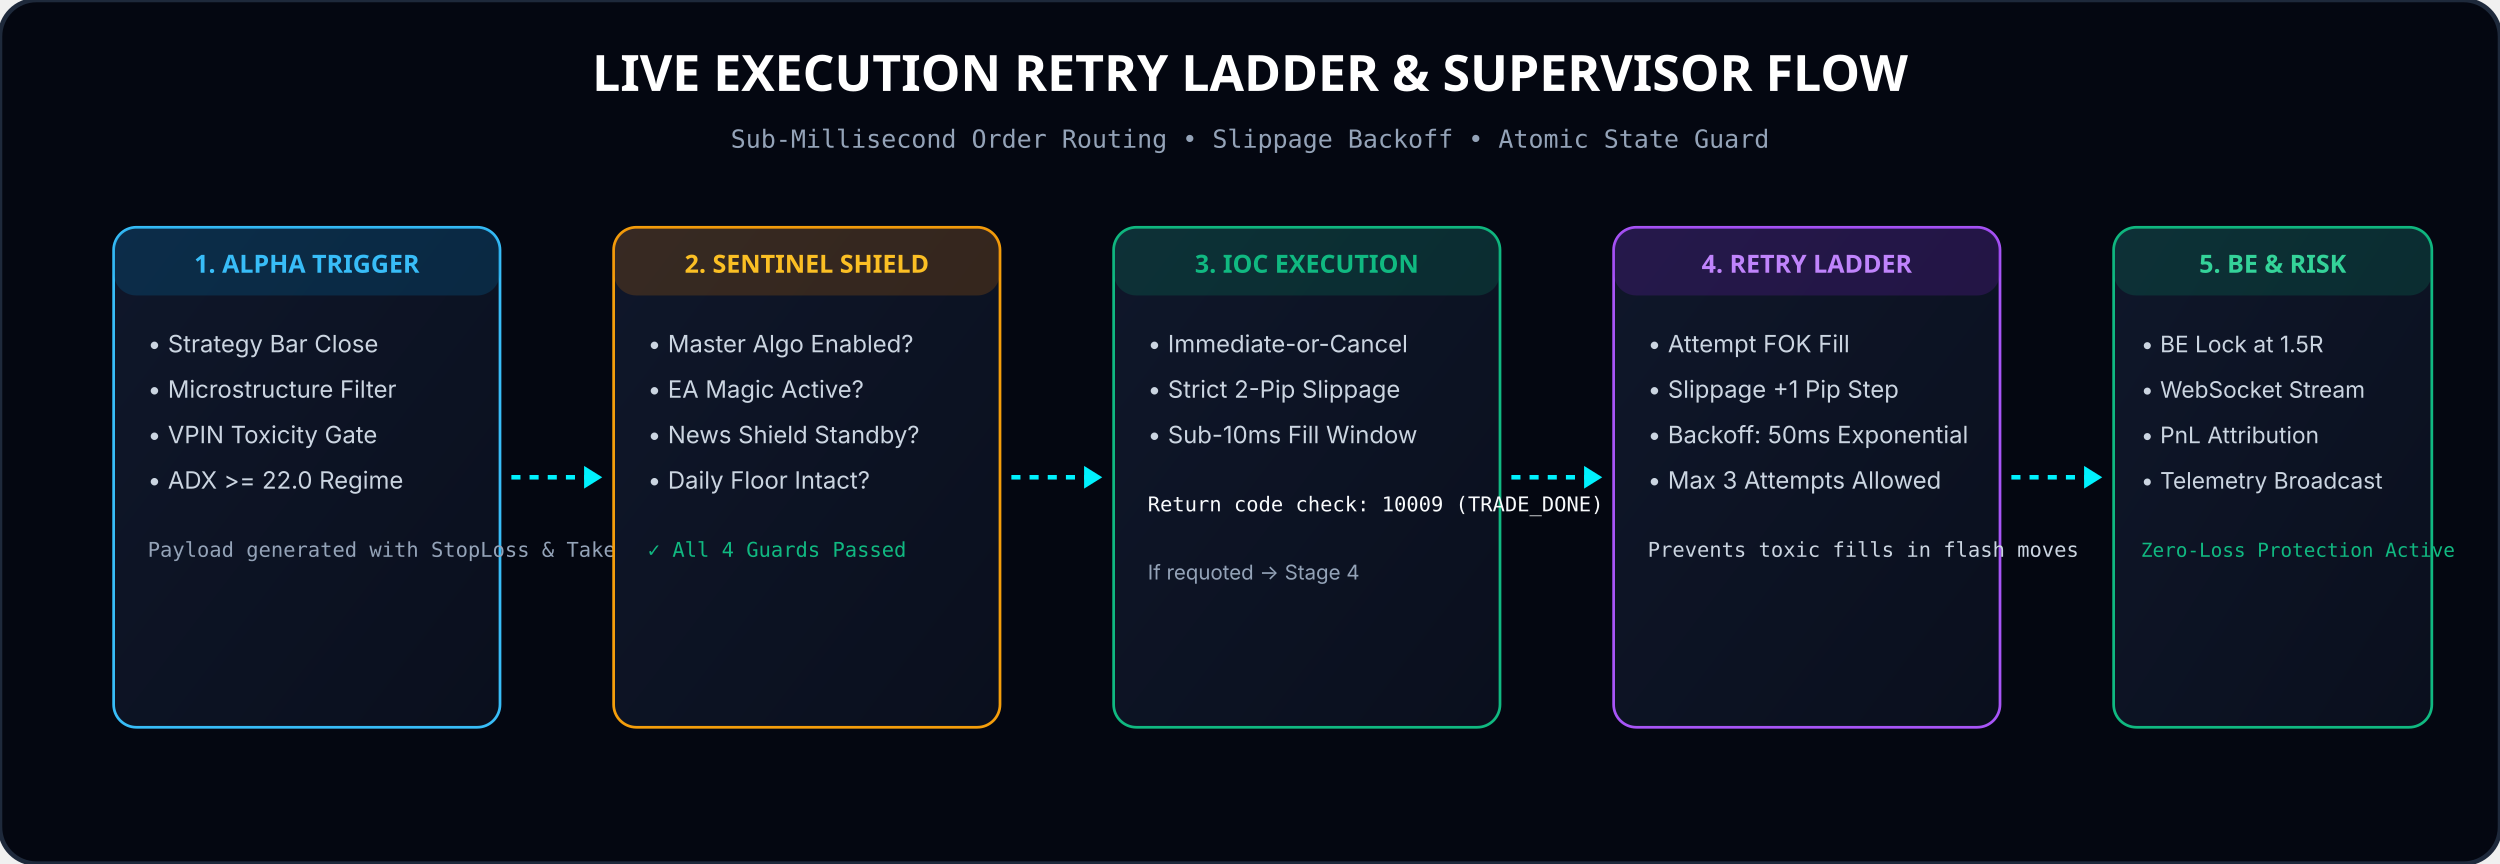
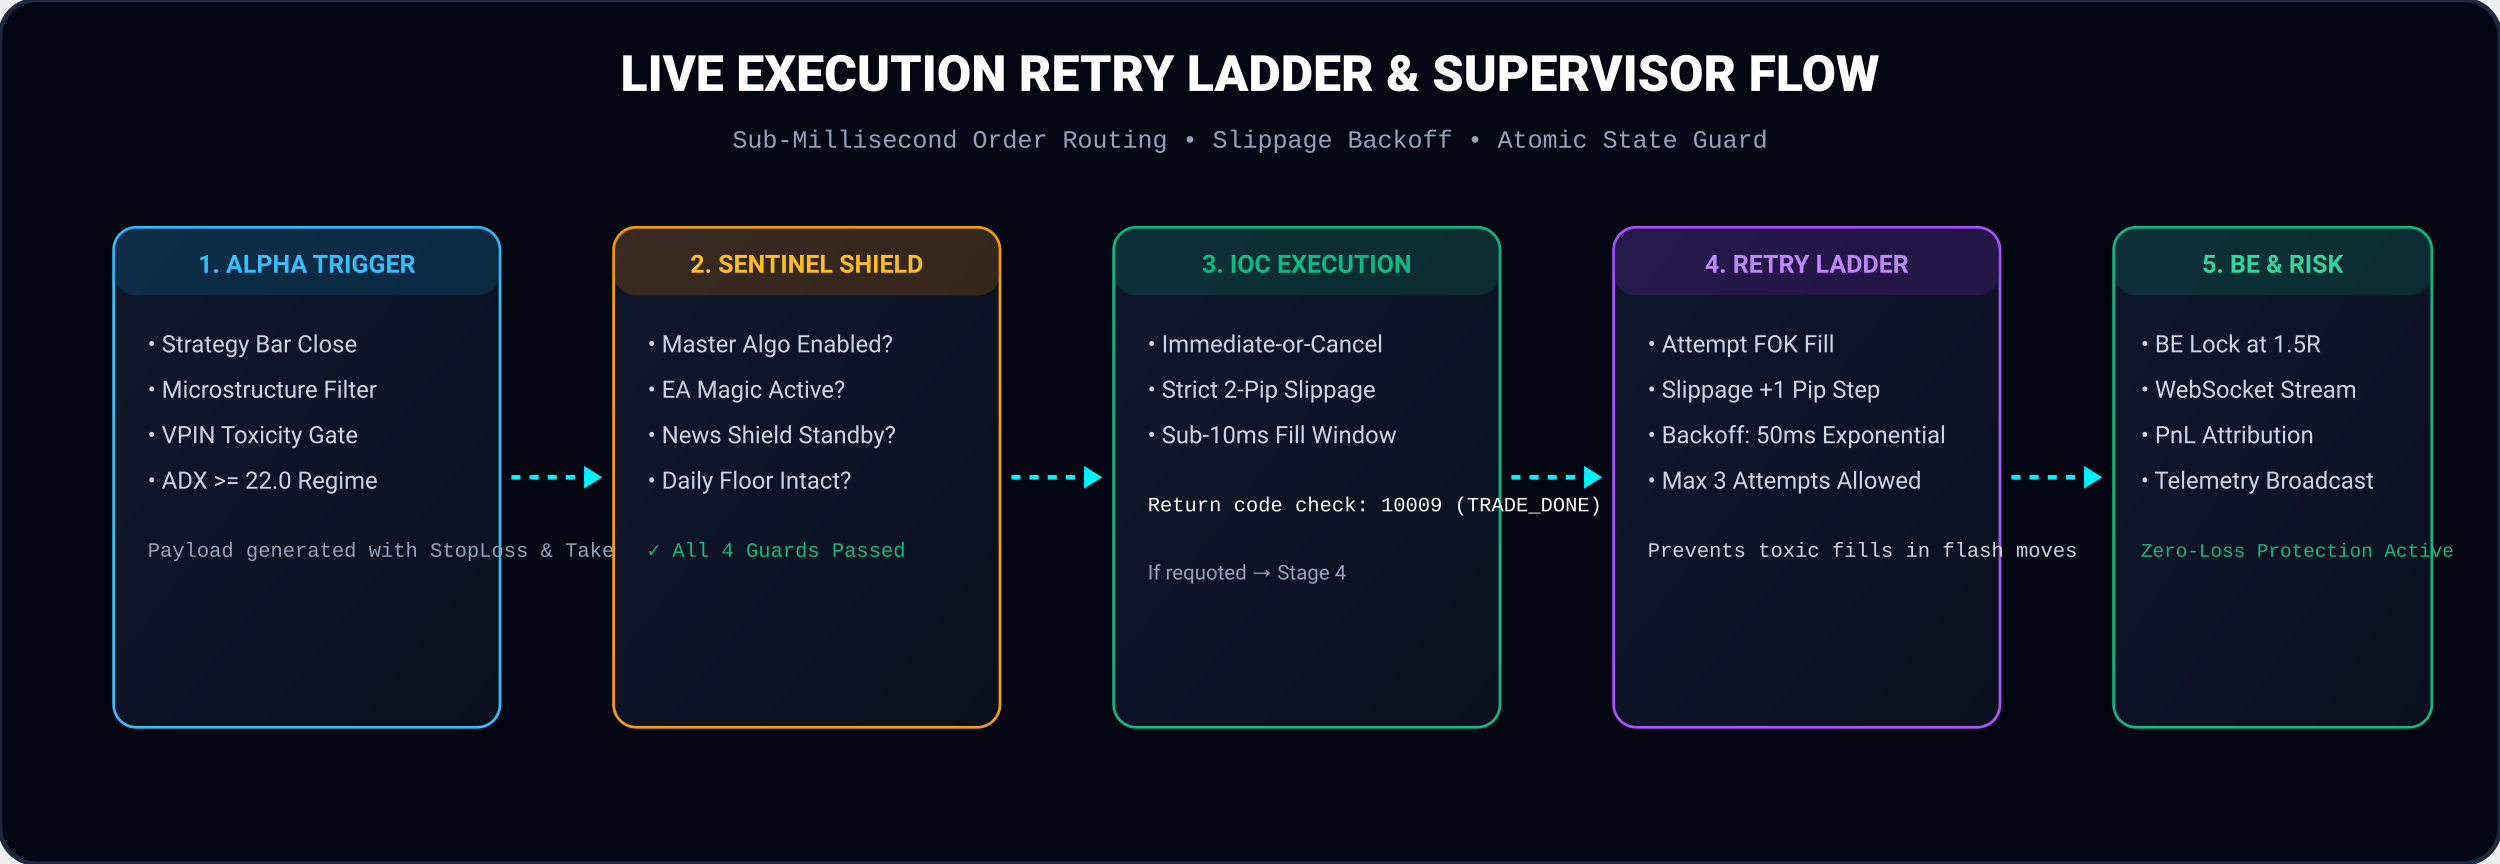
<svg xmlns="http://www.w3.org/2000/svg" width="1100" height="380" viewBox="0 0 1100 380" fill="none">
  <defs>
    <linearGradient id="step-bg" x1="0%" y1="0%" x2="100%" y2="100%">
      <stop offset="0%" stop-color="#0f172a" />
      <stop offset="100%" stop-color="#0a0f1d" />
    </linearGradient>
  </defs>
  <rect width="1100" height="380" rx="16" fill="#040711" stroke="#1e293b" stroke-width="2" />
-   <text x="550" y="40" font-family="'Outfit', sans-serif" font-size="22" font-weight="800" fill="#ffffff" text-anchor="middle">
+   <text x="550" y="40" font-family="-apple-system, BlinkMacSystemFont, 'Segoe UI', Roboto, Helvetica, Arial, sans-serif" font-size="22" font-weight="800" fill="#ffffff" text-anchor="middle">
    LIVE EXECUTION RETRY LADDER &amp; SUPERVISOR FLOW
  </text>
-   <text x="550" y="65" font-family="'JetBrains Mono', monospace" font-size="11" fill="#94a3b8" text-anchor="middle">
+   <text x="550" y="65" font-family="ui-monospace, SFMono-Regular, Menlo, Monaco, Consolas, 'Liberation Mono', monospace" font-size="11" fill="#94a3b8" text-anchor="middle">
    Sub-Millisecond Order Routing • Slippage Backoff • Atomic State Guard
  </text>
  <g transform="translate(50, 100)">
    <rect width="170" height="220" rx="10" fill="url(#step-bg)" stroke="#38bdf8" stroke-width="1.2" />
    <rect width="170" height="30" rx="10" fill="#0284c7" fill-opacity="0.2" />
-     <text x="85" y="20" font-family="'Outfit', sans-serif" font-size="11" font-weight="700" fill="#38bdf8" text-anchor="middle">1. ALPHA TRIGGER</text>
-     <text x="15" y="55" font-family="'Inter', sans-serif" font-size="10.5" fill="#cbd5e1">• Strategy Bar Close</text>
-     <text x="15" y="75" font-family="'Inter', sans-serif" font-size="10.5" fill="#cbd5e1">• Microstructure Filter</text>
-     <text x="15" y="95" font-family="'Inter', sans-serif" font-size="10.5" fill="#cbd5e1">• VPIN Toxicity Gate</text>
-     <text x="15" y="115" font-family="'Inter', sans-serif" font-size="10.5" fill="#cbd5e1">• ADX &gt;= 22.0 Regime</text>
-     <text x="15" y="145" font-family="'JetBrains Mono', monospace" font-size="9" fill="#94a3b8">Payload generated with StopLoss &amp; TakeProfit</text>
+     <text x="85" y="20" font-family="-apple-system, BlinkMacSystemFont, 'Segoe UI', Roboto, Helvetica, Arial, sans-serif" font-size="11" font-weight="700" fill="#38bdf8" text-anchor="middle">1. ALPHA TRIGGER</text>
+     <text x="15" y="55" font-family="-apple-system, BlinkMacSystemFont, 'Segoe UI', Roboto, Helvetica, Arial, sans-serif" font-size="10.5" fill="#cbd5e1">• Strategy Bar Close</text>
+     <text x="15" y="75" font-family="-apple-system, BlinkMacSystemFont, 'Segoe UI', Roboto, Helvetica, Arial, sans-serif" font-size="10.5" fill="#cbd5e1">• Microstructure Filter</text>
+     <text x="15" y="95" font-family="-apple-system, BlinkMacSystemFont, 'Segoe UI', Roboto, Helvetica, Arial, sans-serif" font-size="10.5" fill="#cbd5e1">• VPIN Toxicity Gate</text>
+     <text x="15" y="115" font-family="-apple-system, BlinkMacSystemFont, 'Segoe UI', Roboto, Helvetica, Arial, sans-serif" font-size="10.5" fill="#cbd5e1">• ADX &gt;= 22.0 Regime</text>
+     <text x="15" y="145" font-family="ui-monospace, SFMono-Regular, Menlo, Monaco, Consolas, 'Liberation Mono', monospace" font-size="9" fill="#94a3b8">Payload generated with StopLoss &amp; TakeProfit</text>
  </g>
  <line x1="225" y1="210" x2="265" y2="210" stroke="#00f2fe" stroke-width="2" stroke-dasharray="4 4" />
  <polygon points="265,210 257,205 257,215" fill="#00f2fe" />
  <g transform="translate(270, 100)">
    <rect width="170" height="220" rx="10" fill="url(#step-bg)" stroke="#f59e0b" stroke-width="1.2" />
    <rect width="170" height="30" rx="10" fill="#d97706" fill-opacity="0.2" />
-     <text x="85" y="20" font-family="'Outfit', sans-serif" font-size="11" font-weight="700" fill="#fbbf24" text-anchor="middle">2. SENTINEL SHIELD</text>
-     <text x="15" y="55" font-family="'Inter', sans-serif" font-size="10.5" fill="#cbd5e1">• Master Algo Enabled?</text>
-     <text x="15" y="75" font-family="'Inter', sans-serif" font-size="10.5" fill="#cbd5e1">• EA Magic Active?</text>
-     <text x="15" y="95" font-family="'Inter', sans-serif" font-size="10.5" fill="#cbd5e1">• News Shield Standby?</text>
-     <text x="15" y="115" font-family="'Inter', sans-serif" font-size="10.5" fill="#cbd5e1">• Daily Floor Intact?</text>
-     <text x="15" y="145" font-family="'JetBrains Mono', monospace" font-size="9" fill="#10b981">✓ All 4 Guards Passed</text>
+     <text x="85" y="20" font-family="-apple-system, BlinkMacSystemFont, 'Segoe UI', Roboto, Helvetica, Arial, sans-serif" font-size="11" font-weight="700" fill="#fbbf24" text-anchor="middle">2. SENTINEL SHIELD</text>
+     <text x="15" y="55" font-family="-apple-system, BlinkMacSystemFont, 'Segoe UI', Roboto, Helvetica, Arial, sans-serif" font-size="10.5" fill="#cbd5e1">• Master Algo Enabled?</text>
+     <text x="15" y="75" font-family="-apple-system, BlinkMacSystemFont, 'Segoe UI', Roboto, Helvetica, Arial, sans-serif" font-size="10.5" fill="#cbd5e1">• EA Magic Active?</text>
+     <text x="15" y="95" font-family="-apple-system, BlinkMacSystemFont, 'Segoe UI', Roboto, Helvetica, Arial, sans-serif" font-size="10.5" fill="#cbd5e1">• News Shield Standby?</text>
+     <text x="15" y="115" font-family="-apple-system, BlinkMacSystemFont, 'Segoe UI', Roboto, Helvetica, Arial, sans-serif" font-size="10.5" fill="#cbd5e1">• Daily Floor Intact?</text>
+     <text x="15" y="145" font-family="ui-monospace, SFMono-Regular, Menlo, Monaco, Consolas, 'Liberation Mono', monospace" font-size="9" fill="#10b981">✓ All 4 Guards Passed</text>
  </g>
  <line x1="445" y1="210" x2="485" y2="210" stroke="#00f2fe" stroke-width="2" stroke-dasharray="4 4" />
  <polygon points="485,210 477,205 477,215" fill="#00f2fe" />
  <g transform="translate(490, 100)">
    <rect width="170" height="220" rx="10" fill="url(#step-bg)" stroke="#10b981" stroke-width="1.2" />
    <rect width="170" height="30" rx="10" fill="#059669" fill-opacity="0.2" />
-     <text x="85" y="20" font-family="'Outfit', sans-serif" font-size="11" font-weight="700" fill="#10b981" text-anchor="middle">3. IOC EXECUTION</text>
-     <text x="15" y="55" font-family="'Inter', sans-serif" font-size="10.5" fill="#cbd5e1">• Immediate-or-Cancel</text>
-     <text x="15" y="75" font-family="'Inter', sans-serif" font-size="10.5" fill="#cbd5e1">• Strict 2-Pip Slippage</text>
-     <text x="15" y="95" font-family="'Inter', sans-serif" font-size="10.5" fill="#cbd5e1">• Sub-10ms Fill Window</text>
-     <text x="15" y="125" font-family="'JetBrains Mono', monospace" font-size="9" fill="#f8fafc">Return code check: 10009 (TRADE_DONE)</text>
-     <text x="15" y="155" font-family="'Inter', sans-serif" font-size="9" fill="#94a3b8">If requoted → Stage 4</text>
+     <text x="85" y="20" font-family="-apple-system, BlinkMacSystemFont, 'Segoe UI', Roboto, Helvetica, Arial, sans-serif" font-size="11" font-weight="700" fill="#10b981" text-anchor="middle">3. IOC EXECUTION</text>
+     <text x="15" y="55" font-family="-apple-system, BlinkMacSystemFont, 'Segoe UI', Roboto, Helvetica, Arial, sans-serif" font-size="10.5" fill="#cbd5e1">• Immediate-or-Cancel</text>
+     <text x="15" y="75" font-family="-apple-system, BlinkMacSystemFont, 'Segoe UI', Roboto, Helvetica, Arial, sans-serif" font-size="10.5" fill="#cbd5e1">• Strict 2-Pip Slippage</text>
+     <text x="15" y="95" font-family="-apple-system, BlinkMacSystemFont, 'Segoe UI', Roboto, Helvetica, Arial, sans-serif" font-size="10.5" fill="#cbd5e1">• Sub-10ms Fill Window</text>
+     <text x="15" y="125" font-family="ui-monospace, SFMono-Regular, Menlo, Monaco, Consolas, 'Liberation Mono', monospace" font-size="9" fill="#f8fafc">Return code check: 10009 (TRADE_DONE)</text>
+     <text x="15" y="155" font-family="-apple-system, BlinkMacSystemFont, 'Segoe UI', Roboto, Helvetica, Arial, sans-serif" font-size="9" fill="#94a3b8">If requoted → Stage 4</text>
  </g>
  <line x1="665" y1="210" x2="705" y2="210" stroke="#00f2fe" stroke-width="2" stroke-dasharray="4 4" />
  <polygon points="705,210 697,205 697,215" fill="#00f2fe" />
  <g transform="translate(710, 100)">
    <rect width="170" height="220" rx="10" fill="url(#step-bg)" stroke="#a855f7" stroke-width="1.2" />
    <rect width="170" height="30" rx="10" fill="#7e22ce" fill-opacity="0.2" />
-     <text x="85" y="20" font-family="'Outfit', sans-serif" font-size="11" font-weight="700" fill="#c084fc" text-anchor="middle">4. RETRY LADDER</text>
-     <text x="15" y="55" font-family="'Inter', sans-serif" font-size="10.5" fill="#cbd5e1">• Attempt FOK Fill</text>
-     <text x="15" y="75" font-family="'Inter', sans-serif" font-size="10.5" fill="#cbd5e1">• Slippage +1 Pip Step</text>
-     <text x="15" y="95" font-family="'Inter', sans-serif" font-size="10.5" fill="#cbd5e1">• Backoff: 50ms Exponential</text>
-     <text x="15" y="115" font-family="'Inter', sans-serif" font-size="10.5" fill="#cbd5e1">• Max 3 Attempts Allowed</text>
-     <text x="15" y="145" font-family="'JetBrains Mono', monospace" font-size="9" fill="#cbd5e1">Prevents toxic fills in flash moves</text>
+     <text x="85" y="20" font-family="-apple-system, BlinkMacSystemFont, 'Segoe UI', Roboto, Helvetica, Arial, sans-serif" font-size="11" font-weight="700" fill="#c084fc" text-anchor="middle">4. RETRY LADDER</text>
+     <text x="15" y="55" font-family="-apple-system, BlinkMacSystemFont, 'Segoe UI', Roboto, Helvetica, Arial, sans-serif" font-size="10.5" fill="#cbd5e1">• Attempt FOK Fill</text>
+     <text x="15" y="75" font-family="-apple-system, BlinkMacSystemFont, 'Segoe UI', Roboto, Helvetica, Arial, sans-serif" font-size="10.5" fill="#cbd5e1">• Slippage +1 Pip Step</text>
+     <text x="15" y="95" font-family="-apple-system, BlinkMacSystemFont, 'Segoe UI', Roboto, Helvetica, Arial, sans-serif" font-size="10.5" fill="#cbd5e1">• Backoff: 50ms Exponential</text>
+     <text x="15" y="115" font-family="-apple-system, BlinkMacSystemFont, 'Segoe UI', Roboto, Helvetica, Arial, sans-serif" font-size="10.5" fill="#cbd5e1">• Max 3 Attempts Allowed</text>
+     <text x="15" y="145" font-family="ui-monospace, SFMono-Regular, Menlo, Monaco, Consolas, 'Liberation Mono', monospace" font-size="9" fill="#cbd5e1">Prevents toxic fills in flash moves</text>
  </g>
  <line x1="885" y1="210" x2="925" y2="210" stroke="#00f2fe" stroke-width="2" stroke-dasharray="4 4" />
  <polygon points="925,210 917,205 917,215" fill="#00f2fe" />
  <g transform="translate(930, 100)">
    <rect width="140" height="220" rx="10" fill="url(#step-bg)" stroke="#10b981" stroke-width="1.2" />
    <rect width="140" height="30" rx="10" fill="#059669" fill-opacity="0.2" />
-     <text x="70" y="20" font-family="'Outfit', sans-serif" font-size="11" font-weight="700" fill="#34d399" text-anchor="middle">5. BE &amp; RISK</text>
-     <text x="12" y="55" font-family="'Inter', sans-serif" font-size="10" fill="#cbd5e1">• BE Lock at 1.5R</text>
-     <text x="12" y="75" font-family="'Inter', sans-serif" font-size="10" fill="#cbd5e1">• WebSocket Stream</text>
-     <text x="12" y="95" font-family="'Inter', sans-serif" font-size="10" fill="#cbd5e1">• PnL Attribution</text>
-     <text x="12" y="115" font-family="'Inter', sans-serif" font-size="10" fill="#cbd5e1">• Telemetry Broadcast</text>
-     <text x="12" y="145" font-family="'JetBrains Mono', monospace" font-size="8.5" fill="#10b981">Zero-Loss Protection Active</text>
+     <text x="70" y="20" font-family="-apple-system, BlinkMacSystemFont, 'Segoe UI', Roboto, Helvetica, Arial, sans-serif" font-size="11" font-weight="700" fill="#34d399" text-anchor="middle">5. BE &amp; RISK</text>
+     <text x="12" y="55" font-family="-apple-system, BlinkMacSystemFont, 'Segoe UI', Roboto, Helvetica, Arial, sans-serif" font-size="10.5" fill="#cbd5e1">• BE Lock at 1.5R</text>
+     <text x="12" y="75" font-family="-apple-system, BlinkMacSystemFont, 'Segoe UI', Roboto, Helvetica, Arial, sans-serif" font-size="10.5" fill="#cbd5e1">• WebSocket Stream</text>
+     <text x="12" y="95" font-family="-apple-system, BlinkMacSystemFont, 'Segoe UI', Roboto, Helvetica, Arial, sans-serif" font-size="10.5" fill="#cbd5e1">• PnL Attribution</text>
+     <text x="12" y="115" font-family="-apple-system, BlinkMacSystemFont, 'Segoe UI', Roboto, Helvetica, Arial, sans-serif" font-size="10.5" fill="#cbd5e1">• Telemetry Broadcast</text>
+     <text x="12" y="145" font-family="ui-monospace, SFMono-Regular, Menlo, Monaco, Consolas, 'Liberation Mono', monospace" font-size="8.5" fill="#10b981">Zero-Loss Protection Active</text>
  </g>
</svg>
